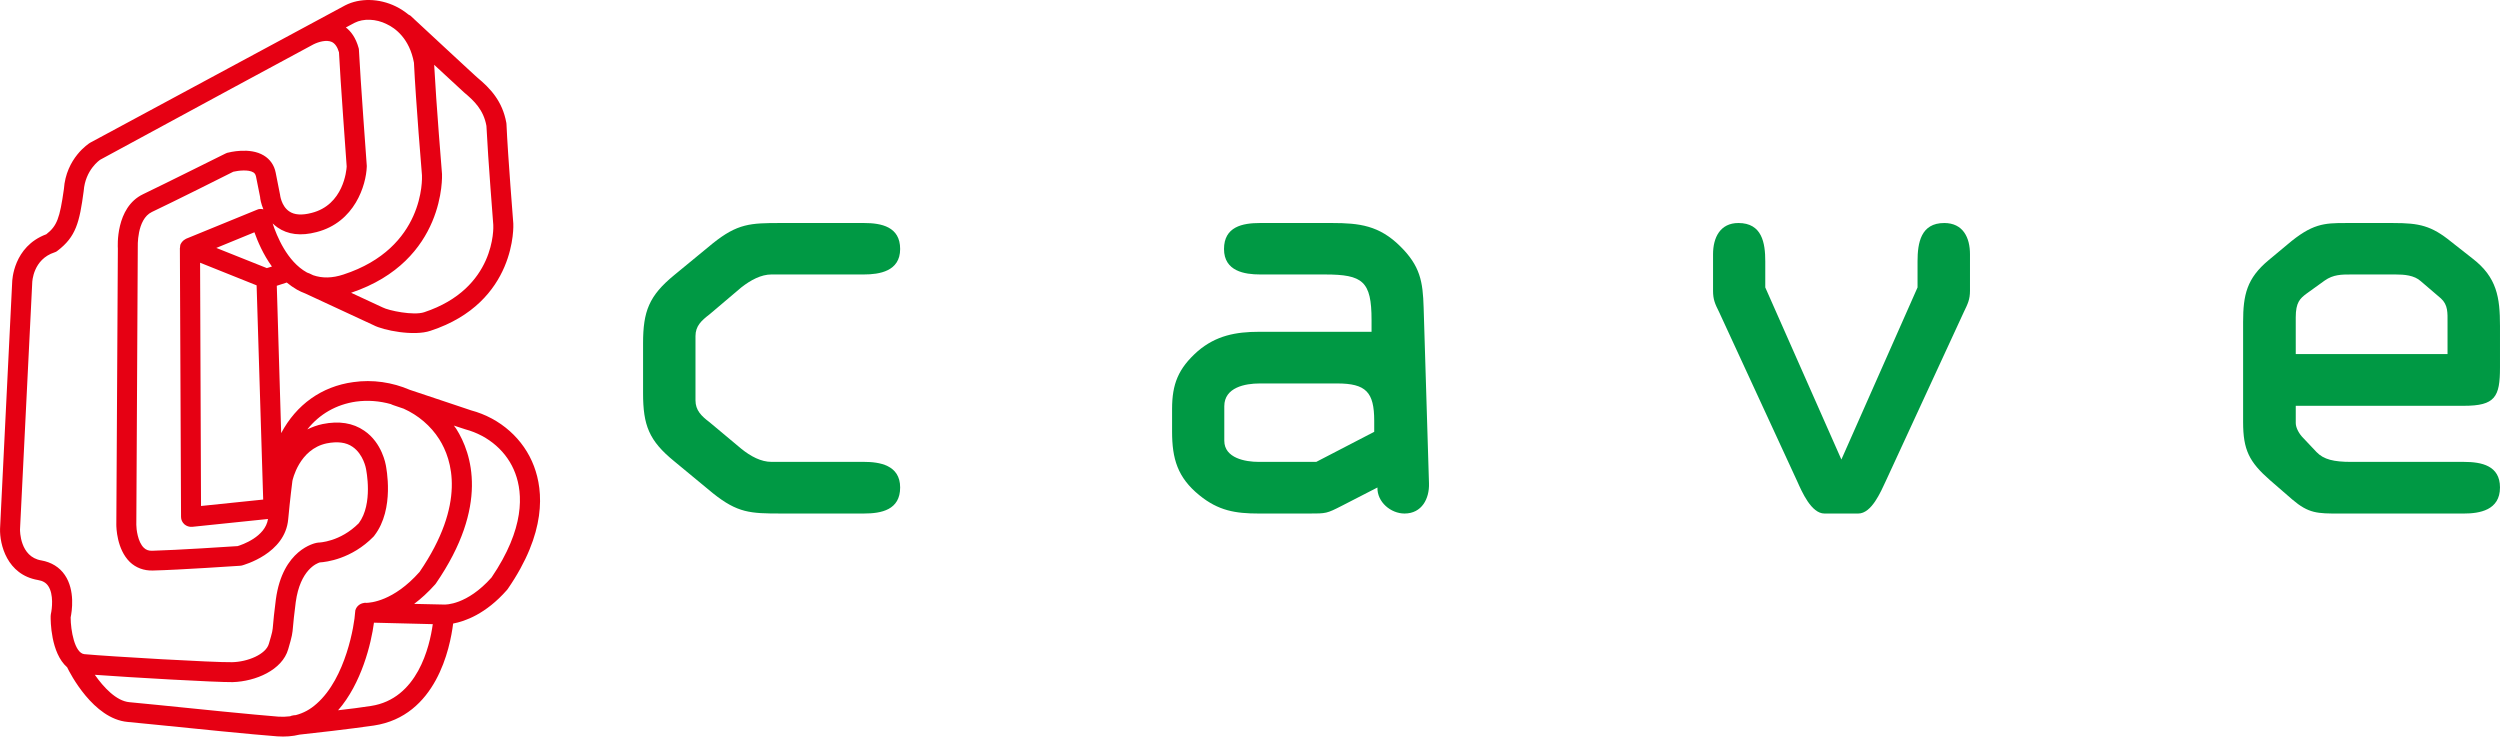
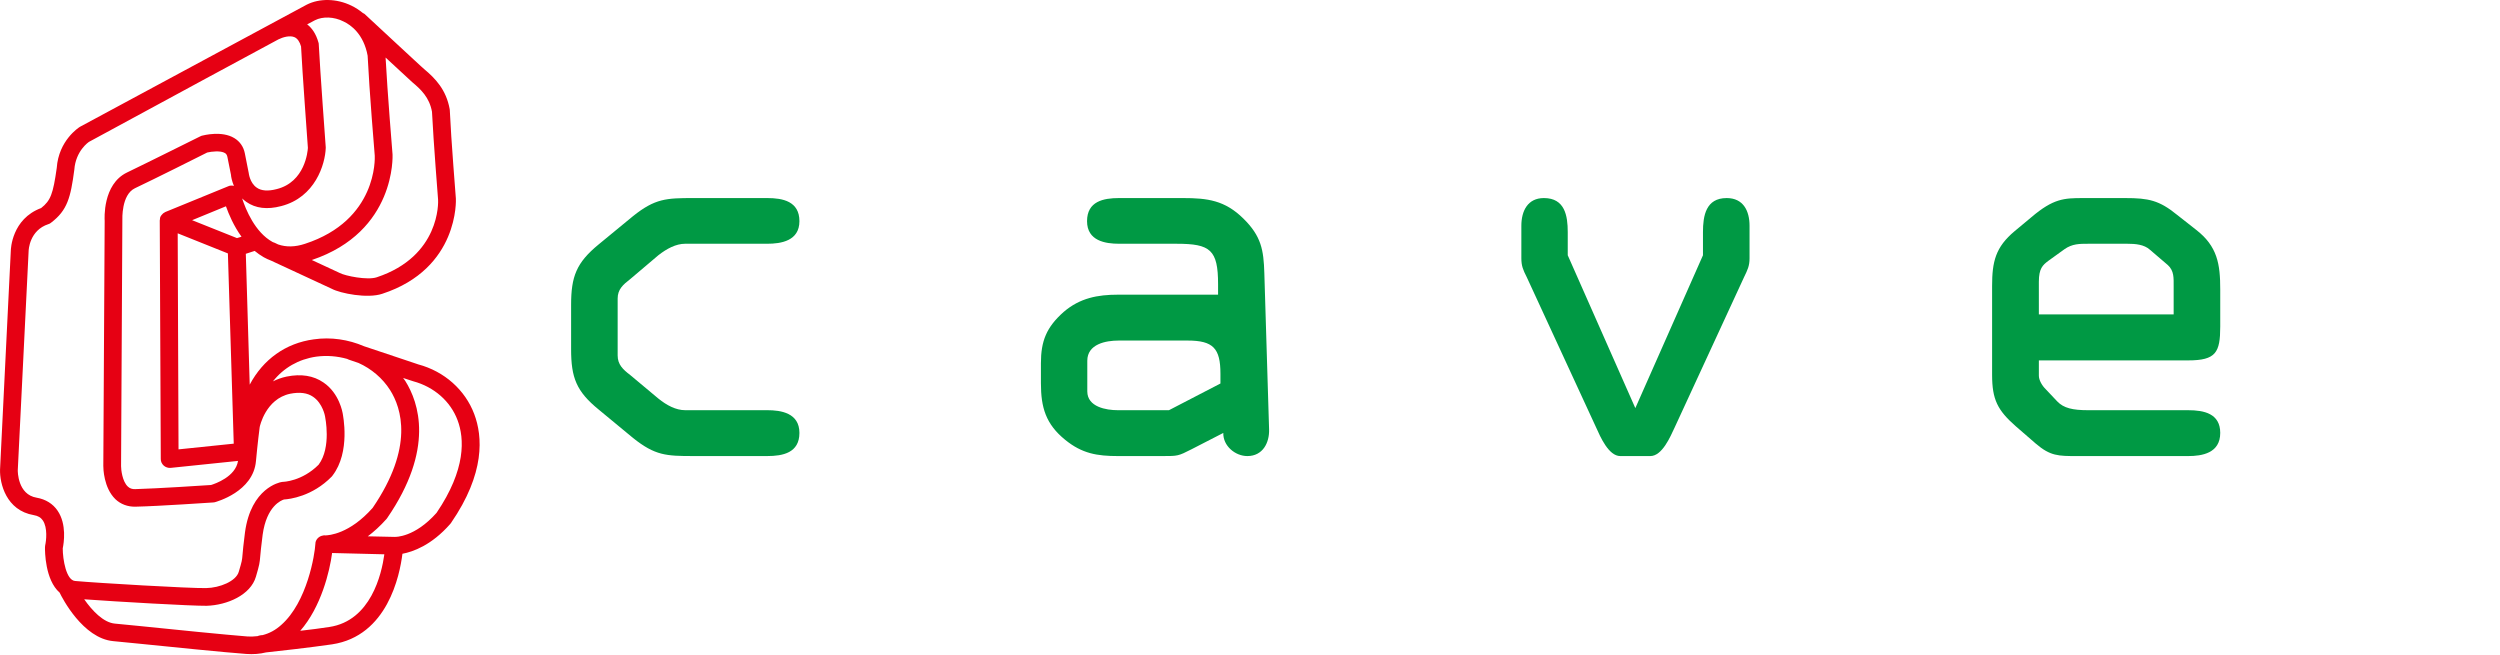
- <svg xmlns="http://www.w3.org/2000/svg" width="373.018mm" height="109.9mm" viewBox="0 0 373.018 109.9" version="1.1" id="svg5" xml:space="preserve">
+ <svg xmlns="http://www.w3.org/2000/svg" width="420.018mm" height="109.9mm" viewBox="0 0 420.018 109.9" version="1.1" id="svg5" xml:space="preserve">
  <defs id="defs2">
    <clipPath clipPathUnits="userSpaceOnUse" id="clipPath3033">
      <path d="m 187.087,42.52 h 62.362 v 62.362 h -62.362 z" clip-rule="evenodd" id="path3035" />
    </clipPath>
    <clipPath clipPathUnits="userSpaceOnUse" id="clipPath3041">
      <path d="m -948.174,452.103 h 141.731 v 158.165 h -141.731 z" id="path3043" />
    </clipPath>
    <clipPath clipPathUnits="userSpaceOnUse" id="clipPath3049">
      <path d="m -948.174,452.103 h 141.731 v 158.165 h -141.731 z" id="path3051" />
    </clipPath>
  </defs>
  <g id="layer1" transform="translate(-85.57993,-66.91186)">
    <g id="g2628" transform="matrix(2.094349,0,0,2.094349,-203.1175,-91.80557)">
      <path d="m 183.66,100.237 c 0,-2.27 0.42,-3.378 2.215,-4.851 l 2.755,-2.267 c 1.768,-1.413 2.668,-1.447 4.84,-1.447 h 5.926 c 1.244,0 2.579,0.262 2.579,1.853 0,1.589 -1.483,1.812 -2.579,1.812 h -6.588 c -0.739,0 -1.479,0.398 -2.151,0.924 l -2.254,1.911 c -0.586,0.453 -1.009,0.829 -1.009,1.559 v 4.57 c 0,0.722 0.423,1.124 1.009,1.569 l 2.254,1.884 c 0.671,0.543 1.411,0.935 2.151,0.935 h 6.588 c 1.096,0 2.579,0.219 2.579,1.824 0,1.599 -1.335,1.855 -2.579,1.855 h -5.926 c -2.172,0 -3.072,-0.036 -4.84,-1.449 l -2.755,-2.278 c -1.795,-1.462 -2.215,-2.561 -2.215,-4.837 z" style="fill:#009944;fill-opacity:1;fill-rule:nonzero;stroke:none;stroke-width:0.927" id="path3053" />
      <path d="m 227.574,103.103 c -1.005,0 -2.506,0.272 -2.506,1.621 v 2.457 c 0,1.252 1.525,1.508 2.437,1.508 h 4.116 l 4.128,-2.141 v -0.784 c 0,-2.044 -0.584,-2.662 -2.642,-2.662 z m 0.041,-7.766 c -1.087,0 -2.567,-0.223 -2.567,-1.812 0,-1.59 1.311,-1.853 2.567,-1.853 h 5.132 c 1.956,0 3.356,0.179 4.84,1.643 1.442,1.416 1.628,2.527 1.683,4.381 l 0.381,12.527 c 0.036,1.075 -0.504,2.146 -1.743,2.146 -0.974,0 -1.958,-0.816 -1.93,-1.855 l -2.553,1.312 c -1.063,0.543 -1.1,0.543 -2.307,0.543 h -3.586 c -1.67,0 -2.88,-0.196 -4.239,-1.303 -1.562,-1.267 -1.945,-2.608 -1.945,-4.537 v -1.609 c 0,-1.771 0.437,-2.882 1.822,-4.111 1.306,-1.121 2.729,-1.387 4.362,-1.387 h 8.027 v -0.841 c 0,-2.761 -0.622,-3.243 -3.315,-3.243 z" style="fill:#009944;fill-opacity:1;fill-rule:nonzero;stroke:none;stroke-width:0.927" id="path3055" />
      <path d="m 274.457,96.261 v -1.86 c 0,-1.311 0.233,-2.729 1.903,-2.729 1.335,0 1.833,1.032 1.833,2.222 v 2.608 c 0,0.613 -0.157,0.929 -0.435,1.503 l -5.57,12.065 c -0.356,0.762 -1.006,2.299 -1.955,2.299 h -2.408 c -0.935,0 -1.601,-1.537 -1.942,-2.299 l -5.568,-12.065 c -0.29,-0.574 -0.427,-0.89 -0.427,-1.503 v -2.608 c 0,-1.19 0.509,-2.222 1.807,-2.222 1.685,0 1.914,1.418 1.914,2.729 v 1.86 l 5.422,12.261 z" style="fill:#009944;fill-opacity:1;fill-rule:nonzero;stroke:none;stroke-width:0.927" id="path3057" />
      <path d="m 301.402,101.007 h 10.813 v -2.254 c 0,-0.679 0.041,-1.239 -0.466,-1.705 l -1.435,-1.228 c -0.469,-0.433 -1.2,-0.482 -1.796,-0.482 h -3.171 c -0.687,0 -1.269,0 -1.888,0.435 l -1.299,0.936 c -0.451,0.339 -0.759,0.617 -0.759,1.681 z m 3.094,11.363 c -1.544,0 -2.171,0 -3.342,-1.001 l -1.593,-1.381 c -1.477,-1.298 -1.91,-2.15 -1.91,-4.14 v -7.118 c 0,-1.954 0.268,-3.121 1.819,-4.413 l 1.329,-1.107 c 1.767,-1.503 2.622,-1.537 4.147,-1.537 h 3.408 c 1.838,0 2.705,0.179 4.13,1.341 l 1.52,1.194 c 1.728,1.332 1.948,2.764 1.948,4.794 v 2.971 c 0,2.091 -0.346,2.721 -2.572,2.721 h -11.978 v 1.23 c 0,0.349 0.254,0.791 0.54,1.071 l 0.939,0.994 c 0.511,0.534 1.238,0.701 2.467,0.701 h 8.032 c 1.266,0 2.572,0.266 2.572,1.824 0,1.627 -1.469,1.855 -2.572,1.855 z" style="fill:#009944;fill-opacity:1;fill-rule:nonzero;stroke:none;stroke-width:0.927" id="path3059" />
    </g>
    <path d="m 158.92,153.08 c -3.683,4.141 -6.904,4.04 -7.039,4.035 l -0.014,0.006 c -0.011,0 -0.027,-0.006 -0.027,-0.006 l -4.467,-0.099 c 1.009,-0.754 2.065,-1.709 3.133,-2.903 0.029,-0.045 0.07,-0.099 0.112,-0.143 7.986,-11.613 5.335,-19.432 3.045,-23.065 -0.11,-0.173 -0.234,-0.341 -0.36,-0.493 l 1.693,0.553 c 3.513,0.94 6.287,3.382 7.464,6.561 1.143,3.038 1.443,8.224 -3.54,15.554 m -18,19.168 c -1.434,0.219 -3.182,0.453 -4.895,0.641 3.5,-3.991 4.952,-9.998 5.352,-13.068 l 8.776,0.219 c -0.461,3.351 -2.271,11.15 -9.233,12.208 m -13.74,1.598 c -3.491,-0.272 -12.702,-1.192 -18.19,-1.763 l -4.103,-0.4 c -1.952,-0.173 -3.845,-2.21 -5.16,-4.086 5.406,0.399 18.071,1.122 20.566,1.093 3.44,-0.107 7.398,-1.801 8.289,-4.909 0.59,-2.012 0.625,-2.276 0.723,-3.439 0.065,-0.627 0.134,-1.598 0.401,-3.588 0.666,-4.85 3.158,-5.798 3.589,-5.925 0.921,-0.054 4.739,-0.492 8.031,-3.861 0.036,-0.054 0.065,-0.106 0.118,-0.151 3.075,-3.991 1.739,-10.226 1.703,-10.497 -0.015,-0.045 -0.531,-3.326 -3.218,-5.143 -1.69,-1.169 -3.772,-1.487 -6.196,-0.997 -0.842,0.174 -1.619,0.468 -2.301,0.806 1.821,-2.297 4.321,-3.724 7.268,-4.153 1.782,-0.242 3.532,-0.091 5.205,0.377 0.123,0.059 0.231,0.12 0.364,0.156 l 1.539,0.523 c 2.155,0.965 4.048,2.563 5.312,4.559 1.913,3.023 4.047,9.585 -2.935,19.796 -3.9,4.402 -7.362,4.605 -7.959,4.621 l -0.137,-0.017 c -0.086,0 -0.139,0.025 -0.221,0.025 -0.012,0 -0.023,0 -0.036,0.015 -0.582,0.09 -1.075,0.519 -1.226,1.077 0,0 0,0.016 -0.011,0.023 0,0.06 -0.015,0.115 -0.015,0.168 -0.014,0.051 -0.014,0.081 -0.014,0.12 -0.091,1.78 -1.372,9.795 -5.74,13.633 -0.953,0.859 -1.977,1.409 -3.12,1.704 -0.242,0.022 -0.361,0.022 -0.392,0.043 -0.175,0.024 -0.31,0.064 -0.447,0.13 -0.557,0.07 -1.102,0.085 -1.687,0.061 M 91.747,150.531 c -3.218,-0.533 -3.181,-4.468 -3.181,-4.615 0,0.029 1.821,-36.795 1.821,-36.795 0,-0.183 0.127,-3.516 3.337,-4.557 0.158,-0.051 0.308,-0.112 0.442,-0.242 2.735,-2.083 3.277,-4.199 3.901,-8.904 0.235,-3.176 2.402,-4.64 2.488,-4.686 10.622,-5.767 31.072,-16.834 31.802,-17.205 0.765,-0.379 1.941,-0.716 2.733,-0.354 0.477,0.226 0.842,0.756 1.069,1.544 0.196,4.11 1.068,15.768 1.148,17.037 -0.027,0.58 -0.476,5.737 -5.244,6.928 -1.438,0.378 -2.582,0.3 -3.344,-0.242 -1.187,-0.804 -1.356,-2.479 -1.356,-2.488 -0.01,-0.067 -0.01,-0.106 -0.032,-0.156 l -0.618,-3.131 c -0.217,-1.103 -0.841,-1.998 -1.781,-2.559 -2.083,-1.257 -5.113,-0.474 -5.463,-0.39 -0.098,0.031 -0.175,0.066 -0.258,0.112 -0.097,0.039 -8.792,4.384 -12.278,6.057 -4.156,1.982 -3.783,7.873 -3.767,8.119 0,-0.098 -0.229,41.186 -0.229,41.186 0,0.387 0.052,3.658 2.023,5.581 0.893,0.853 2.089,1.304 3.409,1.267 4.031,-0.091 12.663,-0.696 13.02,-0.709 0.107,-0.017 0.186,-0.022 0.277,-0.038 0.259,-0.084 6.468,-1.742 6.917,-6.916 0.255,-2.78 0.614,-5.674 0.625,-5.698 0.016,-0.114 0.994,-4.744 5.118,-5.612 1.605,-0.317 2.9,-0.158 3.859,0.514 1.633,1.115 2.004,3.267 2.004,3.282 0.022,0.15 1.098,5.209 -1.075,8.119 -2.791,2.799 -5.913,2.889 -6.043,2.889 -0.084,0 -0.168,0.021 -0.243,0.037 -0.212,0.043 -5.079,0.956 -6.089,8.453 -0.266,2.065 -0.359,3.078 -0.413,3.741 -0.082,0.965 -0.082,1.024 -0.63,2.872 -0.443,1.581 -3.19,2.705 -5.487,2.743 -2.62,0.06 -18.283,-0.852 -22.036,-1.197 -1.465,-0.145 -2.051,-3.589 -2.051,-5.484 0.179,-0.858 0.7,-4.031 -0.868,-6.325 -0.79,-1.168 -2.008,-1.914 -3.507,-2.18 m 51.543,-80.01 c 1.24,0.572 3.394,2.125 4.055,5.753 0.273,5.694 1.183,16.708 1.196,16.8 0.019,0.415 0.449,10.834 -11.726,14.803 -1.657,0.549 -3.153,0.572 -4.509,0.104 -0.356,-0.173 -0.57,-0.272 -0.57,-0.272 -0.085,-0.044 -0.151,-0.061 -0.246,-0.09 -0.038,-0.015 -0.082,-0.038 -0.123,-0.054 -2.958,-1.635 -4.502,-5.465 -5.108,-7.313 0.216,0.205 0.455,0.399 0.713,0.587 1.541,1.08 3.501,1.322 5.841,0.703 5.719,-1.463 7.399,-7.022 7.493,-9.766 v -0.127 c -0.012,-0.151 -0.974,-13.226 -1.17,-17.248 0,-0.11 -0.01,-0.21 -0.037,-0.292 -0.438,-1.599 -1.17,-2.527 -1.914,-3.101 l 1.32,-0.699 c 1.285,-0.651 3.173,-0.606 4.787,0.211 m 14.866,15.177 c 0.248,5.053 1.023,14.677 1.023,14.766 0.029,0.353 0.391,9.493 -10.311,13.038 -1.589,0.528 -5.315,-0.243 -6.209,-0.723 -0.026,-0.016 -2.269,-1.042 -4.695,-2.18 14.19,-4.766 13.565,-17.605 13.565,-17.72 -0.011,-0.153 -0.87,-10.557 -1.17,-16.296 l 4.461,4.122 c 1.479,1.239 2.903,2.575 3.337,4.993 m -42.586,56.714 -0.139,-36.299 8.434,3.378 0.982,31.962 z m 9.819,-35.495 -7.537,-3.009 5.687,-2.335 c 0.474,1.34 1.308,3.307 2.612,5.111 z m -4.371,41.482 c -1.189,0.081 -9.051,0.594 -12.722,0.693 -0.528,0.021 -0.92,-0.122 -1.249,-0.438 -0.925,-0.873 -1.13,-2.82 -1.13,-3.431 l 0.217,-41.298 c 0,-0.166 -0.185,-4.284 2.11,-5.384 3.245,-1.538 10.99,-5.414 12.145,-6.003 0.737,-0.173 2.256,-0.353 2.977,0.09 0.163,0.098 0.325,0.25 0.408,0.618 l 0.611,3.055 c 0.011,0.272 0.138,0.996 0.492,1.848 -0.314,-0.085 -0.662,-0.085 -0.958,0.062 l -10.578,4.327 c -0.106,0.066 -0.231,0.137 -0.343,0.216 -0.026,0.017 -0.04,0.031 -0.065,0.062 -0.093,0.084 -0.174,0.165 -0.259,0.279 v 0.008 c -0.059,0.075 -0.1,0.165 -0.156,0.248 -0.01,0.051 -0.01,0.084 -0.024,0.09 -0.012,0.031 -0.012,0.063 -0.027,0.098 -0.026,0.115 -0.037,0.242 -0.037,0.37 0,0.017 -0.014,0.017 -0.014,0.017 v 0.016 l 0.173,40.105 c 0,0.423 0.183,0.809 0.507,1.103 0.309,0.265 0.718,0.407 1.155,0.372 l 11.314,-1.171 c -0.405,2.669 -3.87,3.846 -4.545,4.051 m 44.234,-11.916 c -1.522,-4.055 -5.016,-7.179 -9.405,-8.349 0.079,0.024 -6.155,-2.066 -9.114,-3.052 -2.614,-1.125 -5.554,-1.577 -8.454,-1.155 -4.725,0.641 -8.502,3.379 -10.75,7.61 l -0.655,-21.987 1.487,-0.483 c 0.475,0.398 0.984,0.744 1.521,1.061 0.397,0.235 0.818,0.403 1.242,0.574 l 10.19,4.729 c 1.438,0.769 6.016,1.681 8.49,0.837 12.948,-4.239 12.371,-15.887 12.36,-16.001 0,-0.136 -0.802,-9.863 -1.021,-14.861 -0.007,-0.047 -0.007,-0.13 -0.021,-0.176 -0.586,-3.25 -2.412,-5.148 -4.306,-6.726 0.035,0.069 -10.015,-9.266 -10.015,-9.266 -0.083,-0.053 -0.161,-0.089 -0.269,-0.145 -0.576,-0.466 -1.214,-0.896 -1.903,-1.227 -2.491,-1.215 -5.365,-1.266 -7.531,-0.166 0,0 -34.876,18.774 -38.078,20.51 -0.219,0.129 -3.59,2.294 -3.912,6.922 -0.618,4.359 -1.024,5.483 -2.624,6.734 -4.933,1.832 -5.093,6.929 -5.093,7.179 0,-0.061 -1.809,36.761 -1.809,36.761 -0.064,2.313 1.016,6.86 5.664,7.65 0.692,0.115 1.184,0.388 1.523,0.891 0.837,1.229 0.57,3.447 0.395,4.189 -0.012,0.103 -0.03,0.213 -0.03,0.299 -0.014,0.672 0,5.495 2.461,7.644 0.42,0.892 3.912,7.681 9.005,8.149 l 4.095,0.402 c 5.502,0.558 14.722,1.494 18.259,1.751 1.162,0.081 2.268,0 3.314,-0.258 1.861,-0.197 7.47,-0.83 11.094,-1.357 9.309,-1.404 11.374,-11.582 11.824,-15.216 1.748,-0.333 4.861,-1.399 8.029,-5.007 0.067,-0.063 0.092,-0.115 0.12,-0.153 5.781,-8.384 5.326,-14.576 3.916,-18.309" style="fill:#e60013;fill-opacity:1;fill-rule:nonzero;stroke:none;stroke-width:0.927" id="path3061" />
  </g>
</svg>
